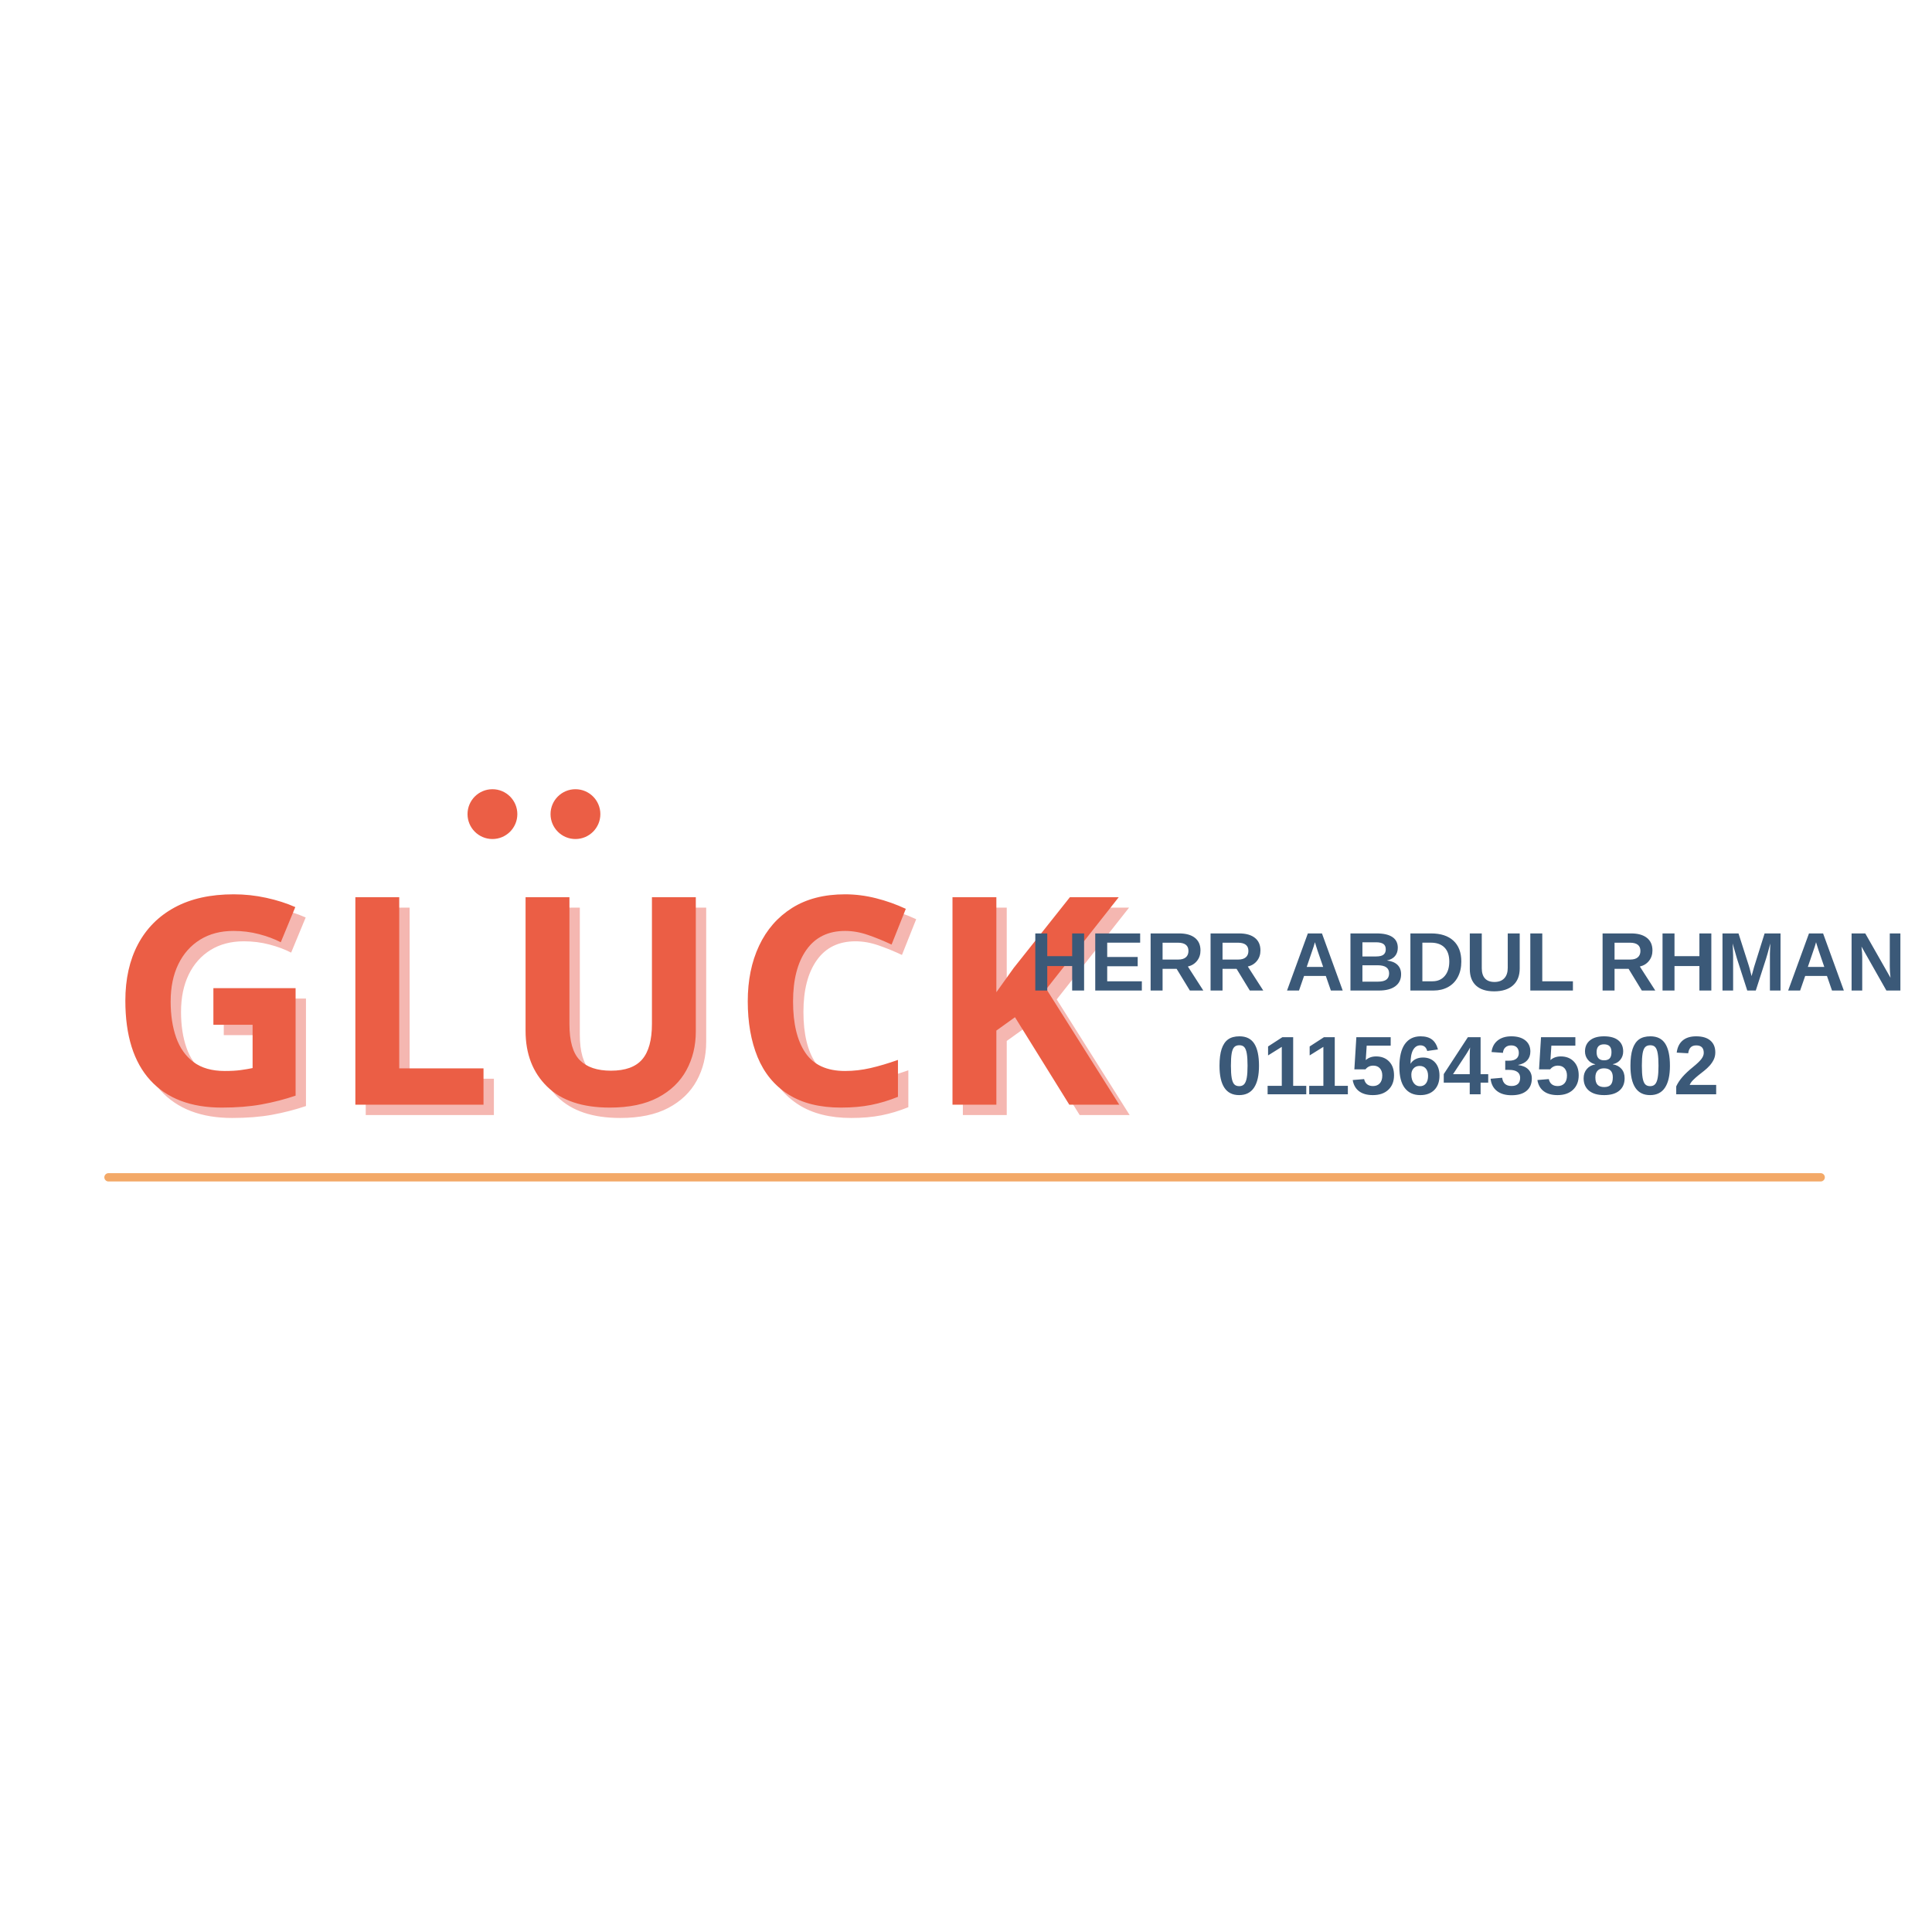
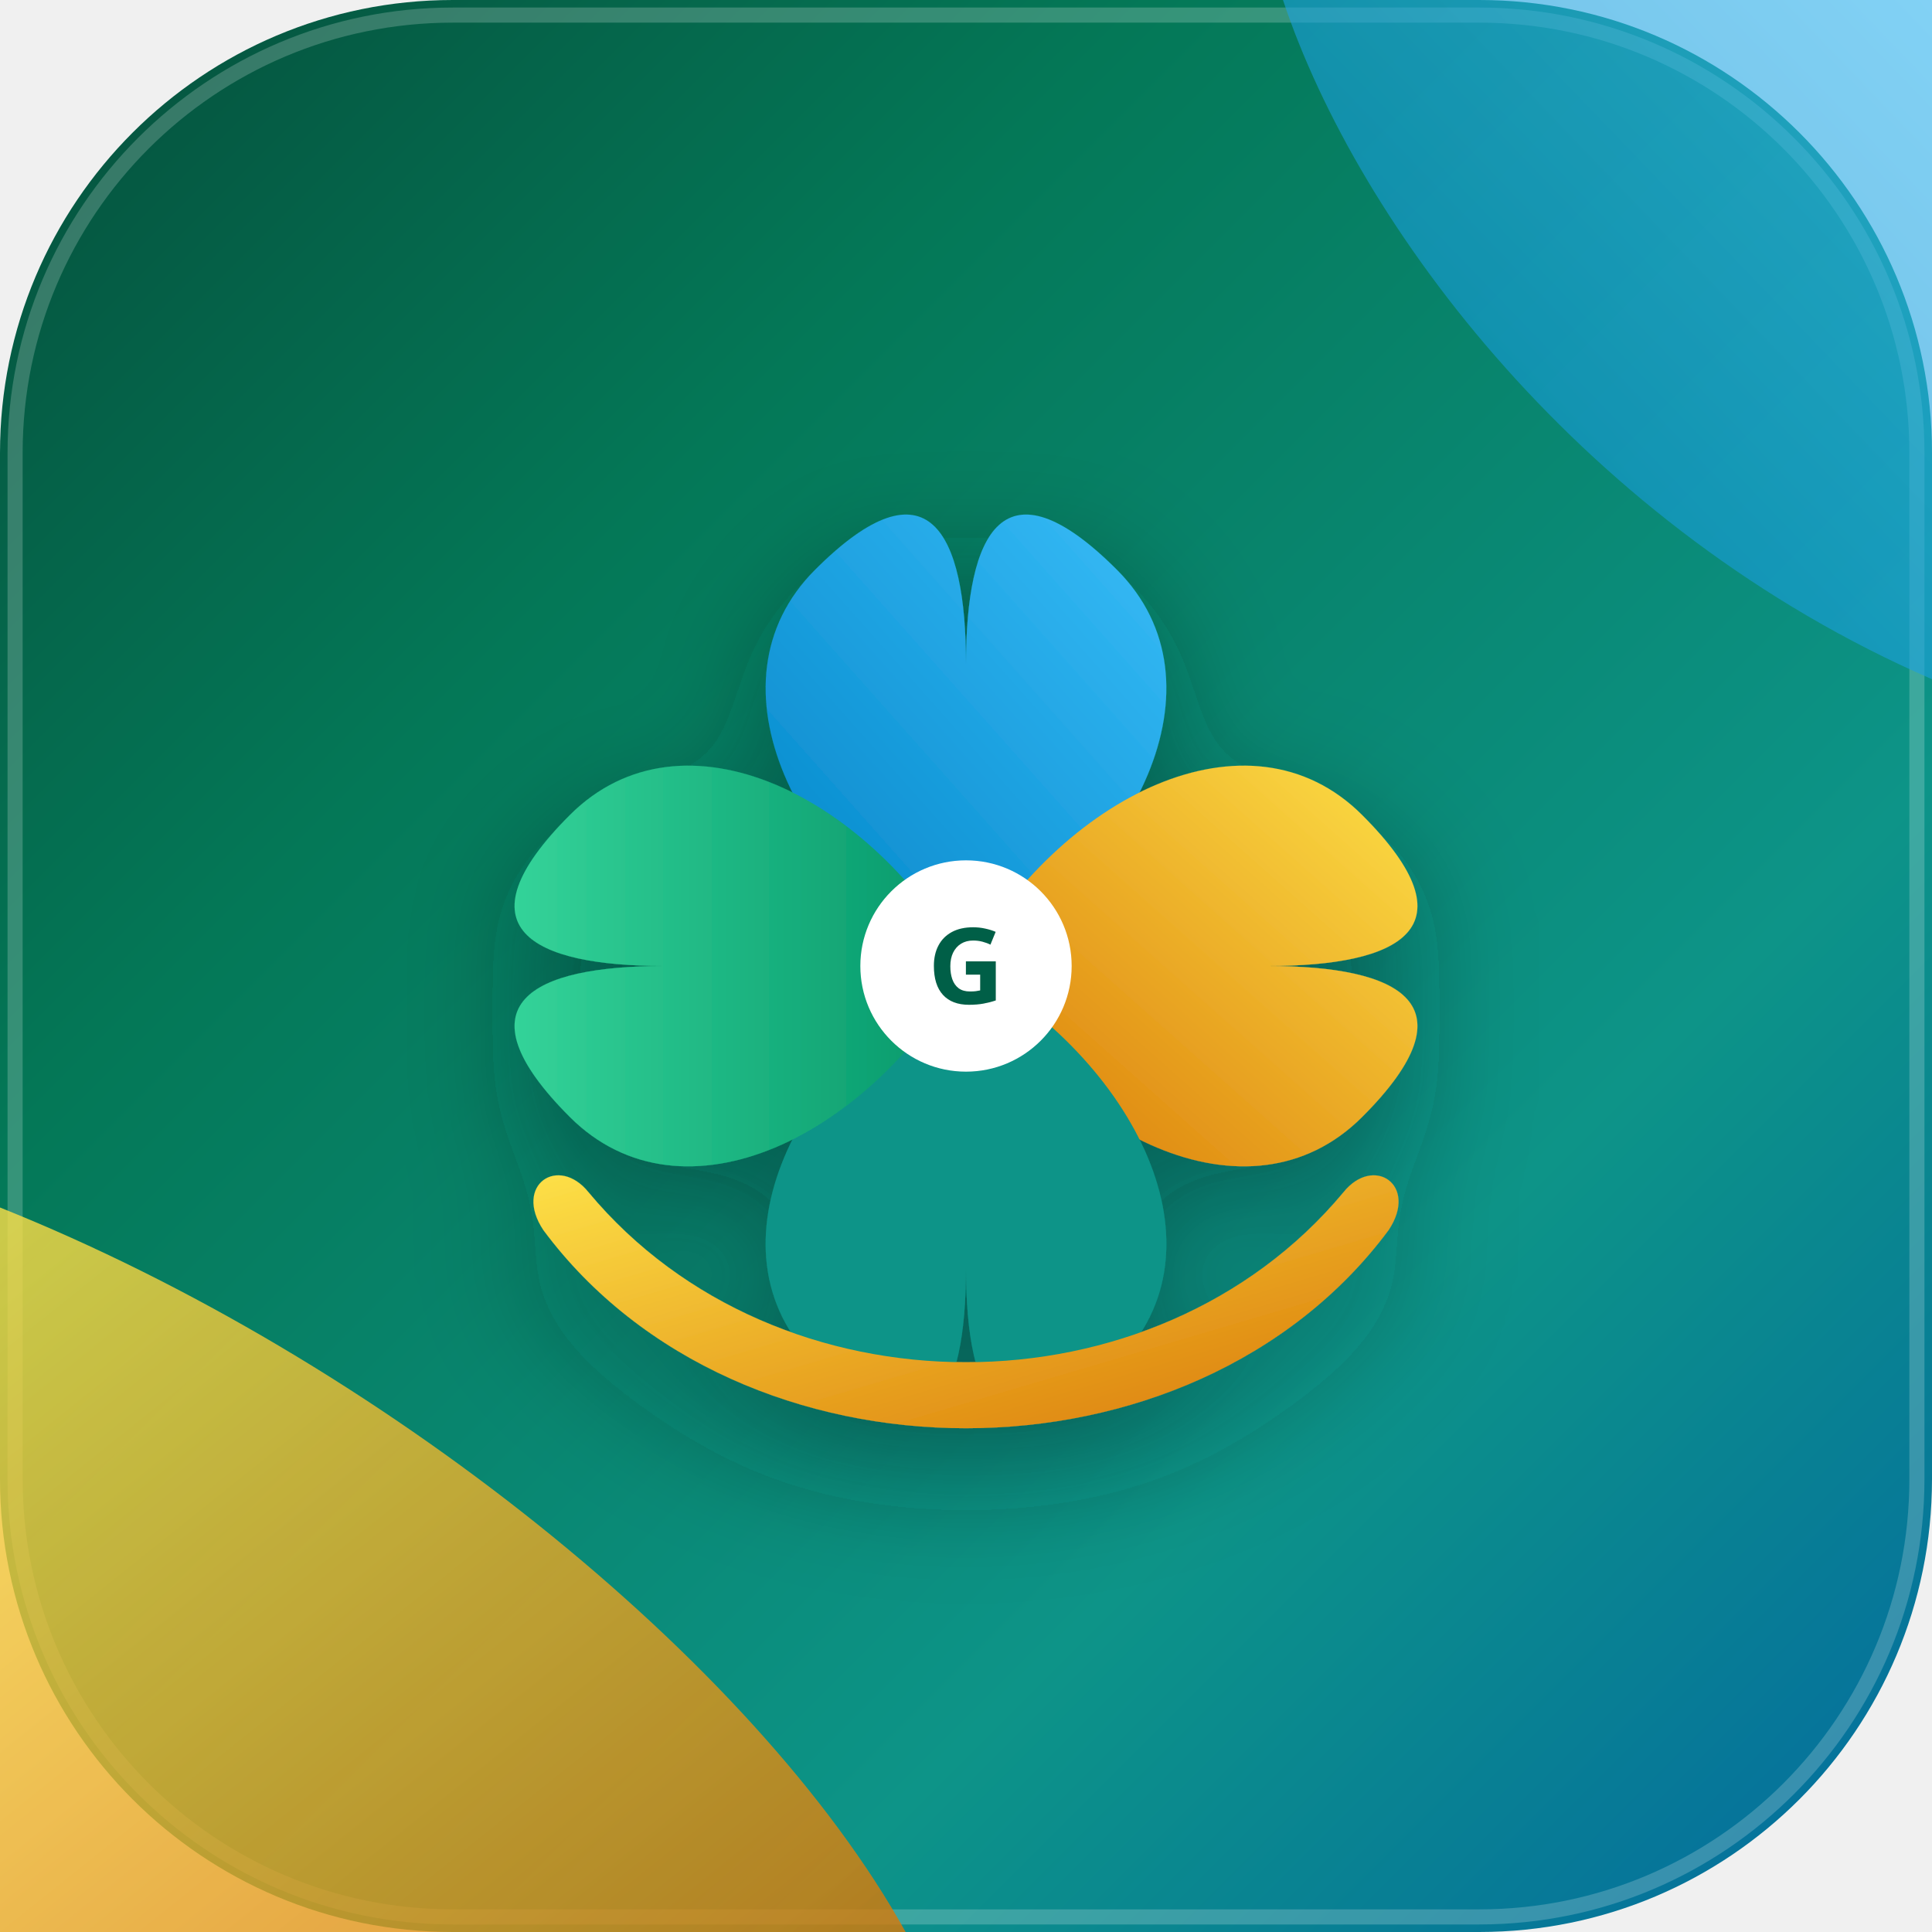
<svg xmlns="http://www.w3.org/2000/svg" viewBox="0 0 512 512" width="512" height="512">
-   <rect width="512" height="512" fill="#ffffff" />
-   <g transform="translate(15, 180) scale(0.55)">
-     <style>
-       .brand-title {
-         font-family: 'Arial Black', Impact, sans-serif;
-         font-size: 140px;
-         fill: #eb5e45;
-         font-weight: 900;
-         letter-spacing: 5px;
-       }
-       .brand-title-shadow {
-         font-family: 'Arial Black', Impact, sans-serif;
-         font-size: 140px;
-         fill: #f5b7b1;
-         font-weight: 900;
-         letter-spacing: 5px;
-       }
-       .umlaut {
-         fill: #eb5e45;
-       }
-       .subtitle {
-         font-family: 'Arial', sans-serif;
-         font-size: 40px;
-         fill: #3b5978;
-         font-weight: bold;
-       }
-       .line {
-         stroke: #f3a968;
-         stroke-width: 4;
-         stroke-linecap: round;
-       }
-     </style>
-     <text x="30" y="210" class="brand-title-shadow">GLUCK</text>
-     <text x="25" y="205" class="brand-title">GLUCK</text>
-     <circle cx="210" cy="65" r="12" class="umlaut" />
-     <circle cx="250" cy="65" r="12" class="umlaut" />
-     <text x="680" y="150" class="subtitle" text-anchor="middle">HERR ABDUL RHMAN</text>
-     <text x="680" y="200" class="subtitle" text-anchor="middle">01156435802</text>
-     <line x1="25" y1="240" x2="850" y2="240" class="line" />
+   <defs>
+     <linearGradient id="bgGrad" x1="0%" y1="0%" x2="100%" y2="100%">
+       <stop offset="0%" stop-color="#064E3B" />
+       <stop offset="30%" stop-color="#047857" />
+       <stop offset="70%" stop-color="#0D9488" />
+       <stop offset="100%" stop-color="#0369A1" />
+     </linearGradient>
+     <linearGradient id="goldRibbon" x1="0%" y1="0%" x2="100%" y2="100%">
+       <stop offset="0%" stop-color="#FDE047" />
+       <stop offset="100%" stop-color="#D97706" />
+     </linearGradient>
+     <linearGradient id="cyanLeaf" x1="0%" y1="100%" x2="100%" y2="0%">
+       <stop offset="0%" stop-color="#0284C7" />
+       <stop offset="100%" stop-color="#38BDF8" />
+     </linearGradient>
+     <linearGradient id="greenLeaf" x1="0%" y1="100%" x2="0%" y2="0%">
+       <stop offset="0%" stop-color="#059669" />
+       <stop offset="100%" stop-color="#34D399" />
+     </linearGradient>
+     <filter id="iconShadow" x="-20%" y="-20%" width="140%" height="140%">
+       <feDropShadow dx="0" dy="12" stdDeviation="16" flood-color="#022C22" flood-opacity="0.4" />
+     </filter>
+   </defs>
+   <rect width="512" height="512" rx="120" fill="url(#bgGrad)" />
+   <rect width="504" height="504" x="4" y="4" rx="116" stroke="rgba(255,255,255,0.2)" stroke-width="4" fill="none" />
+   <path d="M 0 320 C 100 360, 200 440, 240 512 L 0 512 Z" fill="url(#goldRibbon)" opacity="0.8" />
+   <path d="M 512 180 C 420 140, 360 60, 340 0 L 512 0 Z" fill="url(#cyanLeaf)" opacity="0.6" />
+   <g filter="url(#iconShadow)" transform="translate(256, 256)">
+     <path d="M 0 0 C -45 -25, -70 -75, -40 -105 C -10 -135, 0 -115, 0 -80 C 0 -115, 10 -135, 40 -105 C 70 -75, 45 -25, 0 0 Z" fill="url(#cyanLeaf)" />
+     <g transform="rotate(90)">
+       <path d="M 0 0 C -45 -25, -70 -75, -40 -105 C -10 -135, 0 -115, 0 -80 C 0 -115, 10 -135, 40 -105 C 70 -75, 45 -25, 0 0 Z" fill="url(#goldRibbon)" />
+     </g>
+     <g transform="rotate(180)">
+       <path d="M 0 0 C -45 -25, -70 -75, -40 -105 C -10 -135, 0 -115, 0 -80 C 0 -115, 10 -135, 40 -105 C 70 -75, 45 -25, 0 0 Z" fill="#0D9488" />
+     </g>
+     <g transform="rotate(270)">
+       <path d="M 0 0 C -45 -25, -70 -75, -40 -105 C -10 -135, 0 -115, 0 -80 C 0 -115, 10 -135, 40 -105 C 70 -75, 45 -25, 0 0 Z" fill="url(#greenLeaf)" />
+     </g>
+     <circle cx="0" cy="0" r="28" fill="#FFFFFF" />
+     <text x="0" y="10" text-anchor="middle" font-family="'Montserrat', 'Poppins', sans-serif" font-size="28px" font-weight="900" fill="#065F46">G</text>
+     <path d="M -100 60 C -50 120, 50 120, 100 60 C 108 50, 120 58, 112 70 C 60 140, -60 140, -112 70 C -120 58, -108 50, -100 60 Z" fill="url(#goldRibbon)" />
  </g>
</svg>
